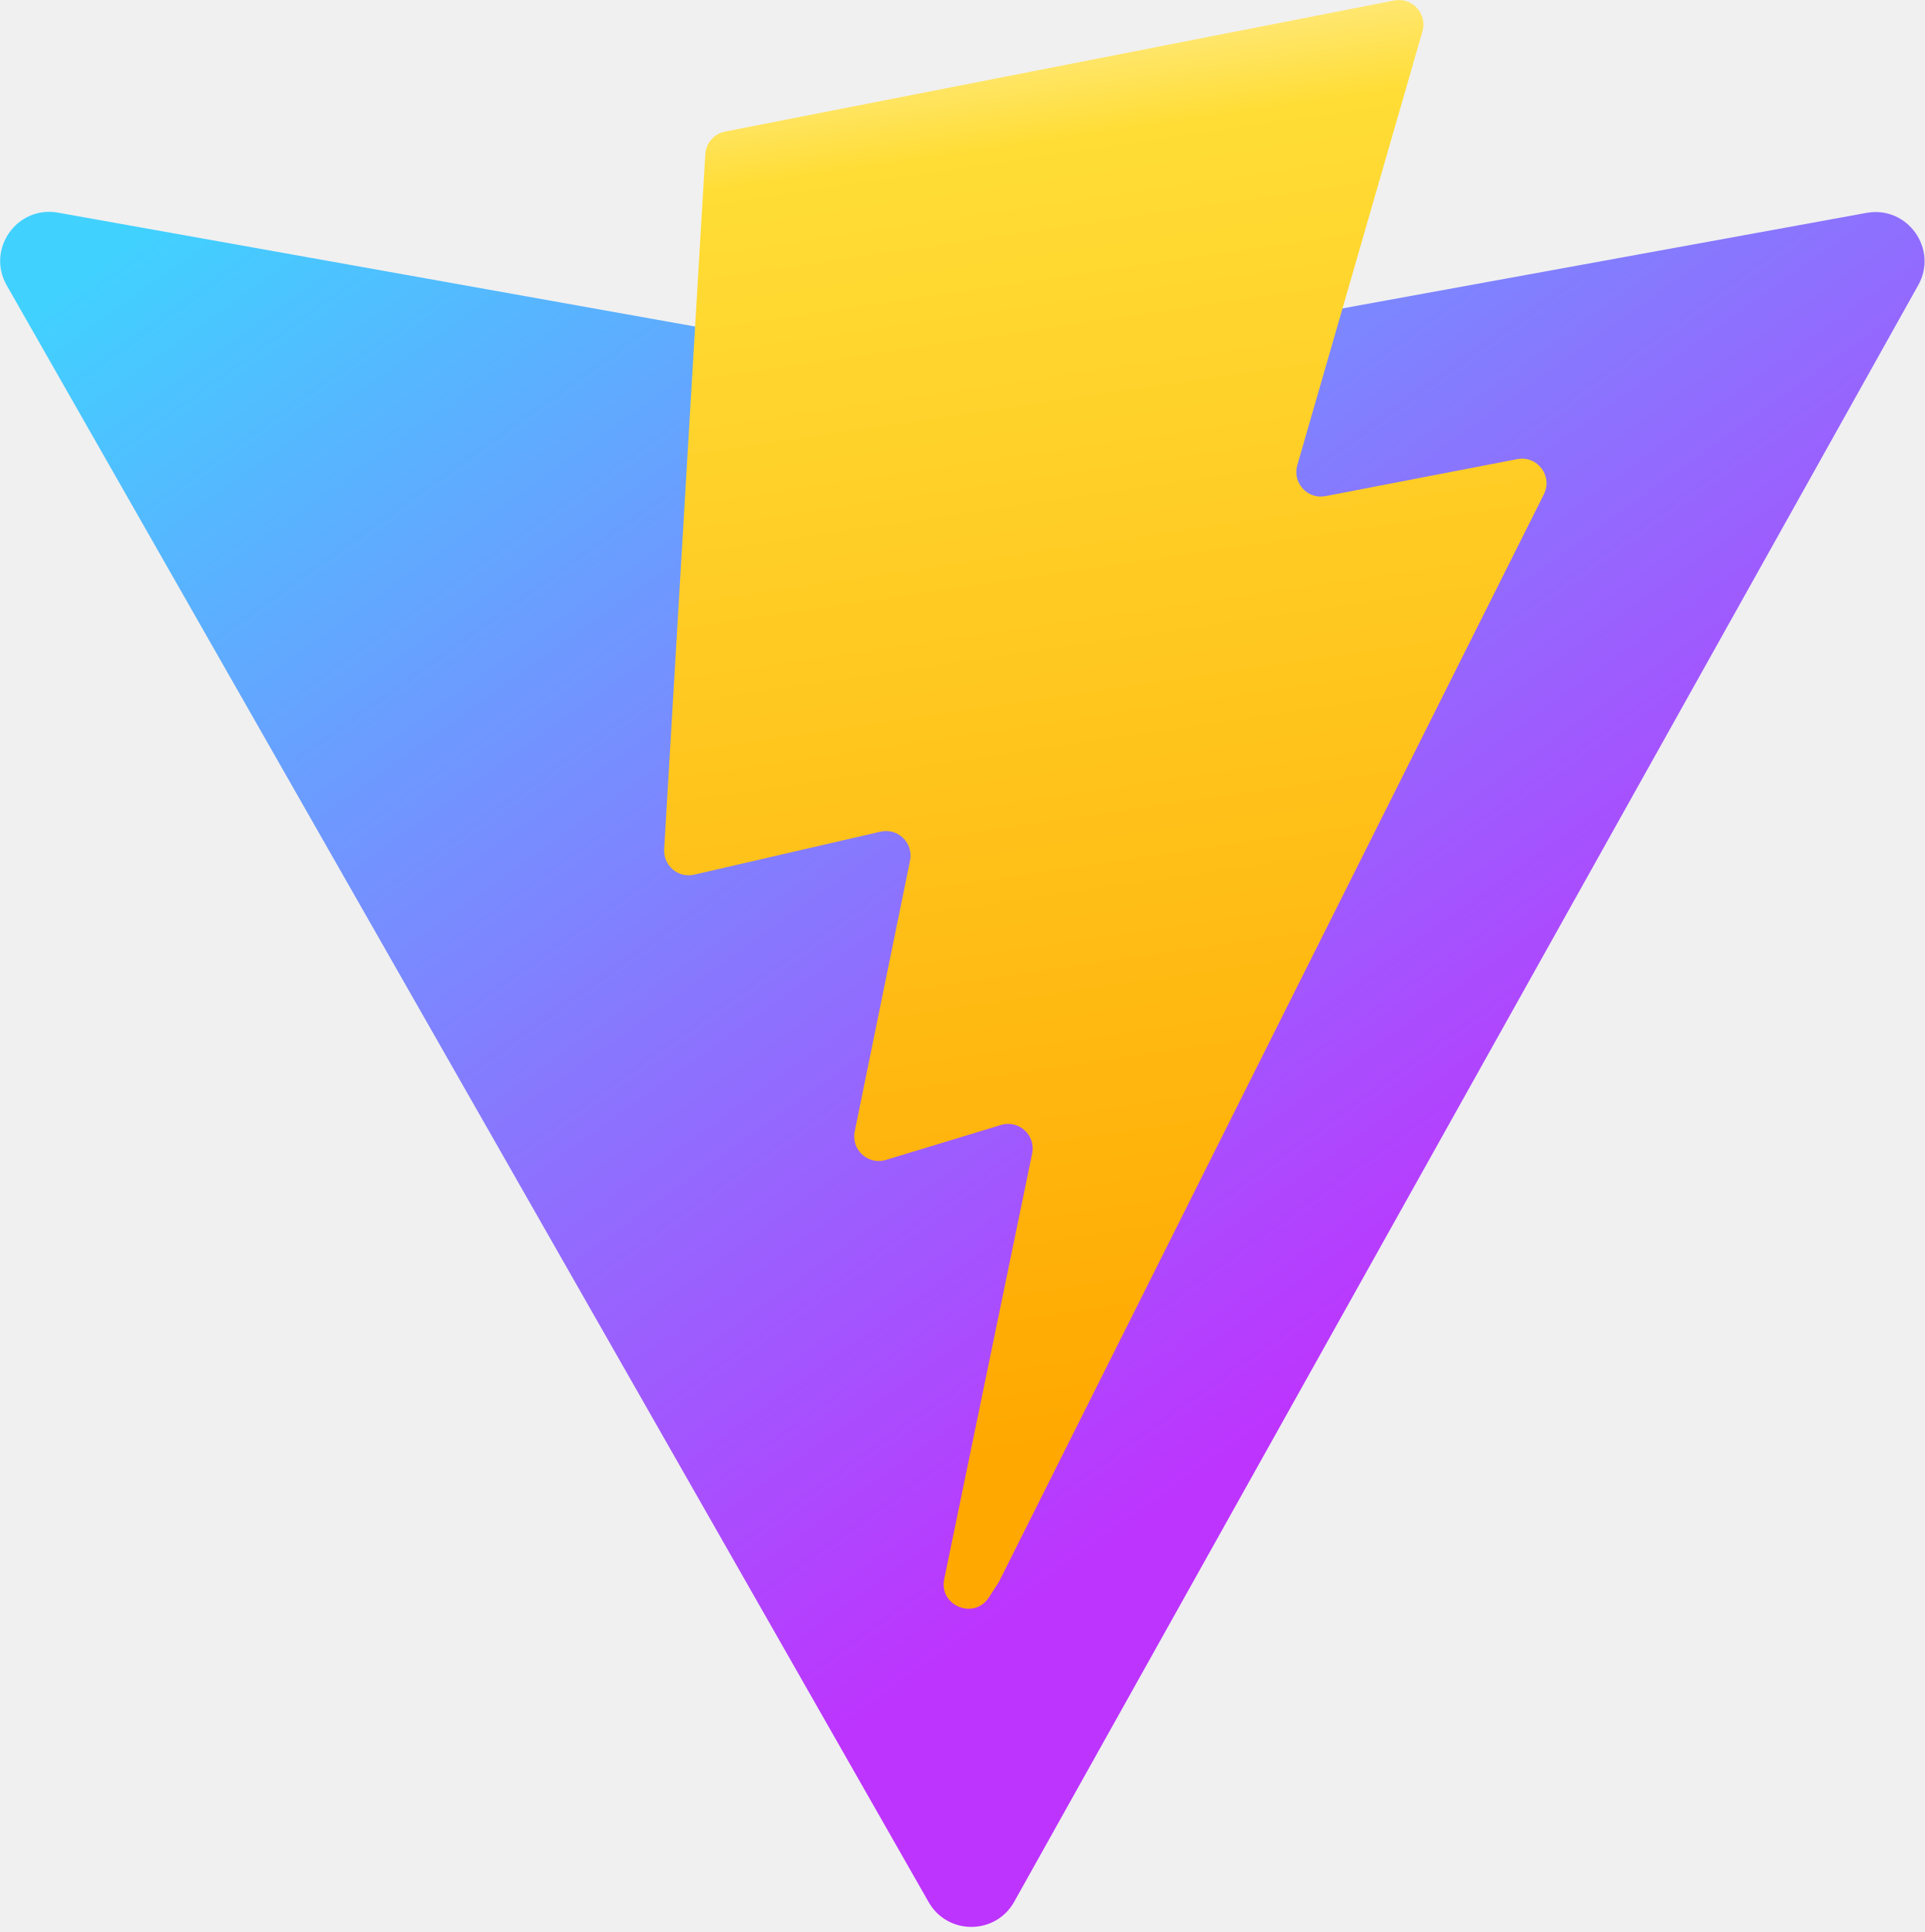
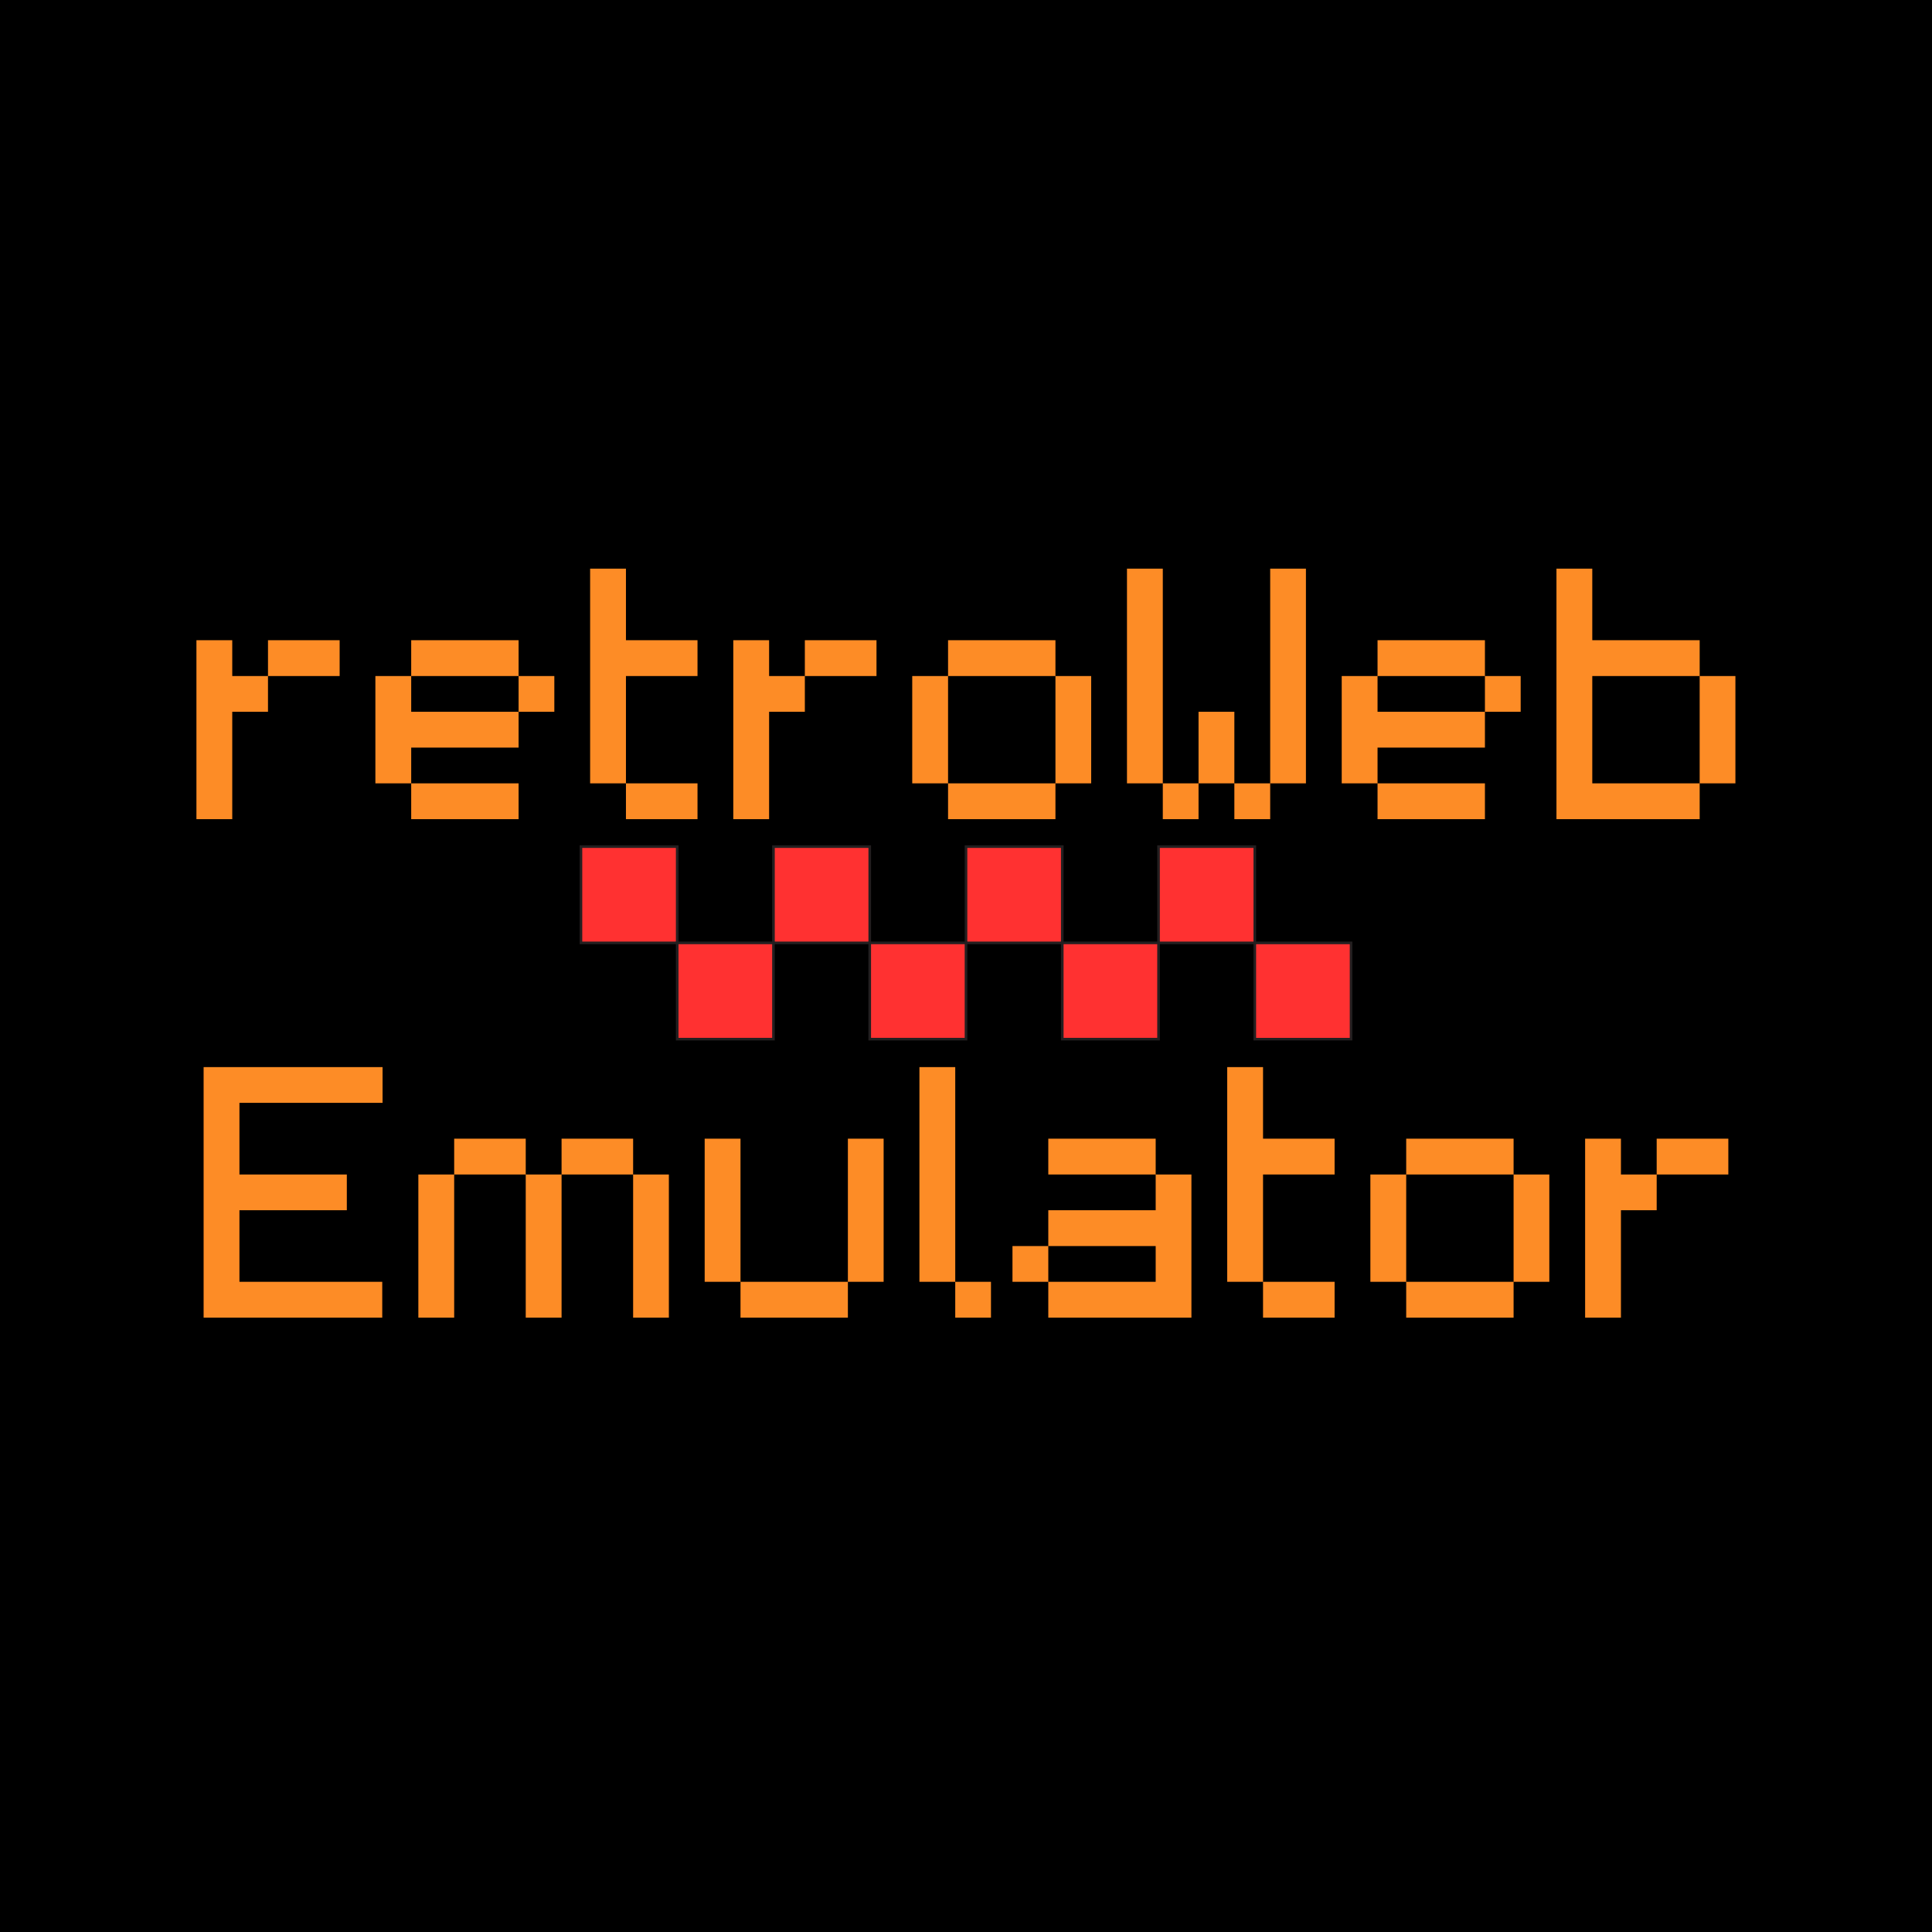
- <svg xmlns="http://www.w3.org/2000/svg" aria-hidden="true" role="img" class="iconify iconify--logos" width="31.88" height="32" preserveAspectRatio="xMidYMid meet" viewBox="0 0 256 257">
+ <svg xmlns="http://www.w3.org/2000/svg" width="500" zoomAndPan="magnify" viewBox="0 0 375 375" height="500" preserveAspectRatio="xMidYMid meet" version="1.2">
  <defs>
-     <linearGradient id="IconifyId1813088fe1fbc01fb466" x1="-.828%" x2="57.636%" y1="7.652%" y2="78.411%">
-       <stop offset="0%" stop-color="#41D1FF" />
-       <stop offset="100%" stop-color="#BD34FE" />
-     </linearGradient>
-     <linearGradient id="IconifyId1813088fe1fbc01fb467" x1="43.376%" x2="50.316%" y1="2.242%" y2="89.03%">
-       <stop offset="0%" stop-color="#FFEA83" />
-       <stop offset="8.333%" stop-color="#FFDD35" />
-       <stop offset="100%" stop-color="#FFA800" />
-     </linearGradient>
+     <clipPath id="9e60fd3406">
+       <path d="M 112.5 164.062 L 132 164.062 L 132 184 L 112.5 184 Z M 112.5 164.062 " />
+     </clipPath>
+     <clipPath id="023d4795f9">
+       <path d="M 150 164.062 L 169 164.062 L 169 184 L 150 184 Z M 150 164.062 " />
+     </clipPath>
+     <clipPath id="a88a9f0c1c">
+       <path d="M 149 164.062 L 170 164.062 L 170 184 L 149 184 Z M 149 164.062 " />
+     </clipPath>
+     <clipPath id="bc29202f61">
+       <path d="M 187 164.062 L 207 164.062 L 207 184 L 187 184 Z M 187 164.062 " />
+     </clipPath>
+     <clipPath id="db9dccd0f3">
+       <path d="M 224 164.062 L 244 164.062 L 244 184 L 224 184 Z M 224 164.062 " />
+     </clipPath>
+     <clipPath id="2cef679385">
+       <path d="M 243 183 L 262.5 183 L 262.5 202 L 243 202 Z M 243 183 " />
+     </clipPath>
+     <clipPath id="3028f2e280">
+       <path d="M 243 182 L 262.5 182 L 262.5 202 L 243 202 Z M 243 182 " />
+     </clipPath>
  </defs>
-   <path fill="url(#IconifyId1813088fe1fbc01fb466)" d="M255.153 37.938L134.897 252.976c-2.483 4.44-8.862 4.466-11.382.048L.875 37.958c-2.746-4.814 1.371-10.646 6.827-9.67l120.385 21.517a6.537 6.537 0 0 0 2.322-.004l117.867-21.483c5.438-.991 9.574 4.796 6.877 9.62Z" />
-   <path fill="url(#IconifyId1813088fe1fbc01fb467)" d="M185.432.063L96.44 17.501a3.268 3.268 0 0 0-2.634 3.014l-5.474 92.456a3.268 3.268 0 0 0 3.997 3.378l24.777-5.718c2.318-.535 4.413 1.507 3.936 3.838l-7.361 36.047c-.495 2.426 1.782 4.5 4.151 3.78l15.304-4.649c2.372-.72 4.652 1.36 4.15 3.788l-11.698 56.621c-.732 3.542 3.979 5.473 5.943 2.437l1.313-2.028l72.516-144.72c1.215-2.423-.88-5.186-3.54-4.672l-25.505 4.922c-2.396.462-4.435-1.77-3.759-4.114l16.646-57.705c.677-2.35-1.37-4.583-3.769-4.113Z" />
+   <g id="54948c1a32">
+     <rect x="0" width="375" y="0" height="375" style="fill:#ffffff;fill-opacity:1;stroke:none;" />
+     <rect x="0" width="375" y="0" height="375" style="fill:#000000;fill-opacity:1;stroke:none;" />
+     <g style="fill:#fd8c26;fill-opacity:1;">
+       <g transform="translate(34.65821, 159)">
+         <path style="stroke:none" d="M 3.469 0 L 3.469 -34.734 L 10.422 -34.734 L 10.422 -27.781 L 17.359 -27.781 L 17.359 -20.844 L 10.422 -20.844 L 10.422 0 Z M 17.359 -27.781 L 17.359 -34.734 L 31.266 -34.734 L 31.266 -27.781 Z M 17.359 -27.781 " />
+       </g>
+     </g>
+     <g style="fill:#fd8c26;fill-opacity:1;">
+       <g transform="translate(69.39254, 159)">
+         <path style="stroke:none" d="M 3.469 -6.953 L 3.469 -27.781 L 10.422 -27.781 L 10.422 -20.844 L 31.266 -20.844 L 31.266 -13.891 L 10.422 -13.891 L 10.422 -6.953 Z M 10.422 0 L 10.422 -6.953 L 31.266 -6.953 L 31.266 0 Z M 10.422 -27.781 L 10.422 -34.734 L 31.266 -34.734 L 31.266 -27.781 Z M 31.266 -20.844 L 31.266 -27.781 L 38.203 -27.781 L 38.203 -20.844 Z M 31.266 -20.844 " />
+       </g>
+     </g>
+     <g style="fill:#fd8c26;fill-opacity:1;">
+       <g transform="translate(111.0737, 159)">
+         <path style="stroke:none" d="M 3.469 -6.953 L 3.469 -48.625 L 10.422 -48.625 L 10.422 -34.734 L 24.312 -34.734 L 24.312 -27.781 L 10.422 -27.781 L 10.422 -6.953 Z M 10.422 0 L 10.422 -6.953 L 24.312 -6.953 L 24.312 0 Z M 10.422 0 " />
+       </g>
+     </g>
+     <g style="fill:#fd8c26;fill-opacity:1;">
+       <g transform="translate(138.8612, 159)">
+         <path style="stroke:none" d="M 3.469 0 L 3.469 -34.734 L 10.422 -34.734 L 10.422 -27.781 L 17.359 -27.781 L 17.359 -20.844 L 10.422 -20.844 L 10.422 0 Z M 17.359 -27.781 L 17.359 -34.734 L 31.266 -34.734 L 31.266 -27.781 Z M 17.359 -27.781 " />
+       </g>
+     </g>
+     <g style="fill:#fd8c26;fill-opacity:1;">
+       <g transform="translate(173.5955, 159)">
+         <path style="stroke:none" d="M 31.266 -6.953 L 31.266 0 L 10.422 0 L 10.422 -6.953 Z M 3.469 -6.953 L 3.469 -27.781 L 10.422 -27.781 L 10.422 -6.953 Z M 10.422 -27.781 L 10.422 -34.734 L 31.266 -34.734 L 31.266 -27.781 Z M 31.266 -6.953 L 31.266 -27.781 L 38.203 -27.781 L 38.203 -6.953 Z M 31.266 -6.953 " />
+       </g>
+     </g>
+     <g style="fill:#fd8c26;fill-opacity:1;">
+       <g transform="translate(215.2767, 159)">
+         <path style="stroke:none" d="M 31.266 -6.953 L 31.266 0 L 24.312 0 L 24.312 -6.953 Z M 3.469 -6.953 L 3.469 -48.625 L 10.422 -48.625 L 10.422 -6.953 Z M 10.422 0 L 10.422 -6.953 L 17.359 -6.953 L 17.359 0 Z M 17.359 -6.953 L 17.359 -20.844 L 24.312 -20.844 L 24.312 -6.953 Z M 31.266 -6.953 L 31.266 -48.625 L 38.203 -48.625 L 38.203 -6.953 Z M 31.266 -6.953 " />
+       </g>
+     </g>
+     <g style="fill:#fd8c26;fill-opacity:1;">
+       <g transform="translate(256.9579, 159)">
+         <path style="stroke:none" d="M 3.469 -6.953 L 3.469 -27.781 L 10.422 -27.781 L 10.422 -20.844 L 31.266 -20.844 L 31.266 -13.891 L 10.422 -13.891 L 10.422 -6.953 Z M 10.422 0 L 10.422 -6.953 L 31.266 -6.953 L 31.266 0 Z M 10.422 -27.781 L 10.422 -34.734 L 31.266 -34.734 L 31.266 -27.781 Z M 31.266 -20.844 L 31.266 -27.781 L 38.203 -27.781 L 38.203 -20.844 Z M 31.266 -20.844 " />
+       </g>
+     </g>
+     <g style="fill:#fd8c26;fill-opacity:1;">
+       <g transform="translate(298.6391, 159)">
+         <path style="stroke:none" d="M 3.469 0 L 3.469 -48.625 L 10.422 -48.625 L 10.422 -34.734 L 31.266 -34.734 L 31.266 -27.781 L 10.422 -27.781 L 10.422 -6.953 L 31.266 -6.953 L 31.266 0 Z M 31.266 -6.953 L 31.266 -27.781 L 38.203 -27.781 L 38.203 -6.953 Z M 31.266 -6.953 " />
+       </g>
+     </g>
+     <g style="fill:#fd8c26;fill-opacity:1;">
+       <g transform="translate(36.05274, 255.75)">
+         <path style="stroke:none" d="M 3.469 0 L 3.469 -48.625 L 38.203 -48.625 L 38.203 -41.688 L 10.422 -41.688 L 10.422 -27.781 L 31.266 -27.781 L 31.266 -20.844 L 10.422 -20.844 L 10.422 -6.953 L 38.141 -6.953 L 38.141 0 Z M 3.469 0 " />
+       </g>
+     </g>
+     <g style="fill:#fd8c26;fill-opacity:1;">
+       <g transform="translate(77.73394, 255.75)">
+         <path style="stroke:none" d="M 45.156 0 L 45.156 -27.781 L 52.094 -27.781 L 52.094 0 Z M 3.469 0 L 3.469 -27.781 L 10.422 -27.781 L 10.422 0 Z M 10.422 -27.781 L 10.422 -34.734 L 24.312 -34.734 L 24.312 -27.781 Z M 24.312 0 L 24.312 -27.781 L 31.266 -27.781 L 31.266 0 Z M 31.266 -27.781 L 31.266 -34.734 L 45.156 -34.734 L 45.156 -27.781 Z M 31.266 -27.781 " />
+       </g>
+     </g>
+     <g style="fill:#fd8c26;fill-opacity:1;">
+       <g transform="translate(133.3089, 255.75)">
+         <path style="stroke:none" d="M 31.266 -6.953 L 31.266 0 L 10.422 0 L 10.422 -6.953 Z M 3.469 -6.953 L 3.469 -34.734 L 10.422 -34.734 L 10.422 -6.953 Z M 31.266 -6.953 L 31.266 -34.734 L 38.203 -34.734 L 38.203 -6.953 Z M 31.266 -6.953 " />
+       </g>
+     </g>
+     <g style="fill:#fd8c26;fill-opacity:1;">
+       <g transform="translate(174.9901, 255.75)">
+         <path style="stroke:none" d="M 3.469 -6.953 L 3.469 -48.625 L 10.422 -48.625 L 10.422 -6.953 Z M 10.422 0 L 10.422 -6.953 L 17.359 -6.953 L 17.359 0 Z M 10.422 0 " />
+       </g>
+     </g>
+     <g style="fill:#fd8c26;fill-opacity:1;">
+       <g transform="translate(193.0519, 255.75)">
+         <path style="stroke:none" d="M 10.422 0 L 10.422 -6.953 L 31.266 -6.953 L 31.266 -13.891 L 10.422 -13.891 L 10.422 -20.844 L 31.266 -20.844 L 31.266 -27.781 L 38.203 -27.781 L 38.203 0 Z M 3.469 -6.953 L 3.469 -13.891 L 10.422 -13.891 L 10.422 -6.953 Z M 10.422 -27.781 L 10.422 -34.734 L 31.266 -34.734 L 31.266 -27.781 Z M 10.422 -27.781 " />
+       </g>
+     </g>
+     <g style="fill:#fd8c26;fill-opacity:1;">
+       <g transform="translate(234.7331, 255.75)">
+         <path style="stroke:none" d="M 3.469 -6.953 L 3.469 -48.625 L 10.422 -48.625 L 10.422 -34.734 L 24.312 -34.734 L 24.312 -27.781 L 10.422 -27.781 L 10.422 -6.953 Z M 10.422 0 L 10.422 -6.953 L 24.312 -6.953 L 24.312 0 Z M 10.422 0 " />
+       </g>
+     </g>
+     <g style="fill:#fd8c26;fill-opacity:1;">
+       <g transform="translate(262.5206, 255.75)">
+         <path style="stroke:none" d="M 31.266 -6.953 L 31.266 0 L 10.422 0 L 10.422 -6.953 Z M 3.469 -6.953 L 3.469 -27.781 L 10.422 -27.781 L 10.422 -6.953 Z M 10.422 -27.781 L 10.422 -34.734 L 31.266 -34.734 L 31.266 -27.781 Z M 31.266 -6.953 L 31.266 -27.781 L 38.203 -27.781 L 38.203 -6.953 Z M 31.266 -6.953 " />
+       </g>
+     </g>
+     <g style="fill:#fd8c26;fill-opacity:1;">
+       <g transform="translate(304.2018, 255.75)">
+         <path style="stroke:none" d="M 3.469 0 L 3.469 -34.734 L 10.422 -34.734 L 10.422 -27.781 L 17.359 -27.781 L 17.359 -20.844 L 10.422 -20.844 L 10.422 0 Z M 17.359 -27.781 L 17.359 -34.734 L 31.266 -34.734 L 31.266 -27.781 Z M 17.359 -27.781 " />
+       </g>
+     </g>
+     <g clip-rule="nonzero" clip-path="url(#9e60fd3406)">
+       <path style="fill-rule:nonzero;fill:#ff3131;fill-opacity:1;stroke-width:2;stroke-linecap:butt;stroke-linejoin:miter;stroke:#231f20;stroke-opacity:1;stroke-miterlimit:10;" d="M 11.585 233.746 L 85.185 233.746 L 85.185 307.346 L 11.585 307.346 Z M 11.585 233.746 " transform="matrix(0.253854,0,0,0.253854,109.8207,104.9907)" />
+     </g>
+     <g clip-rule="nonzero" clip-path="url(#023d4795f9)">
+       <path style=" stroke:none;fill-rule:nonzero;fill:#ff3131;fill-opacity:1;" d="M 150.129 164.328 L 168.816 164.328 L 168.816 183.012 L 150.129 183.012 Z M 150.129 164.328 " />
+     </g>
+     <g clip-rule="nonzero" clip-path="url(#a88a9f0c1c)">
+       <path style="fill:none;stroke-width:2;stroke-linecap:butt;stroke-linejoin:miter;stroke:#231f20;stroke-opacity:1;stroke-miterlimit:10;" d="M 158.785 233.746 L 232.4 233.746 L 232.4 307.346 L 158.785 307.346 Z M 158.785 233.746 " transform="matrix(0.253854,0,0,0.253854,109.8207,104.9907)" />
+     </g>
+     <g clip-rule="nonzero" clip-path="url(#bc29202f61)">
+       <path style="fill-rule:nonzero;fill:#ff3131;fill-opacity:1;stroke-width:2;stroke-linecap:butt;stroke-linejoin:miter;stroke:#231f20;stroke-opacity:1;stroke-miterlimit:10;" d="M 306 233.746 L 379.615 233.746 L 379.615 307.346 L 306 307.346 Z M 306 233.746 " transform="matrix(0.253854,0,0,0.253854,109.8207,104.9907)" />
+     </g>
+     <g clip-rule="nonzero" clip-path="url(#db9dccd0f3)">
+       <path style="fill-rule:nonzero;fill:#ff3131;fill-opacity:1;stroke-width:2;stroke-linecap:butt;stroke-linejoin:miter;stroke:#231f20;stroke-opacity:1;stroke-miterlimit:10;" d="M 453.215 233.746 L 526.815 233.746 L 526.815 307.346 L 453.215 307.346 Z M 453.215 233.746 " transform="matrix(0.253854,0,0,0.253854,109.8207,104.9907)" />
+     </g>
+     <path style="fill-rule:nonzero;fill:#ff3131;fill-opacity:1;stroke-width:2;stroke-linecap:butt;stroke-linejoin:miter;stroke:#231f20;stroke-opacity:1;stroke-miterlimit:10;" d="M 85.185 307.346 L 158.785 307.346 L 158.785 380.961 L 85.185 380.961 Z M 85.185 307.346 " transform="matrix(0.253854,0,0,0.253854,109.8207,104.9907)" />
+     <path style="fill-rule:nonzero;fill:#ff3131;fill-opacity:1;stroke-width:2;stroke-linecap:butt;stroke-linejoin:miter;stroke:#231f20;stroke-opacity:1;stroke-miterlimit:10;" d="M 232.385 307.346 L 306 307.346 L 306 380.961 L 232.385 380.961 Z M 232.385 307.346 " transform="matrix(0.253854,0,0,0.253854,109.8207,104.9907)" />
+     <path style="fill-rule:nonzero;fill:#ff3131;fill-opacity:1;stroke-width:2;stroke-linecap:butt;stroke-linejoin:miter;stroke:#231f20;stroke-opacity:1;stroke-miterlimit:10;" d="M 379.615 307.346 L 453.215 307.346 L 453.215 380.961 L 379.615 380.961 Z M 379.615 307.346 " transform="matrix(0.253854,0,0,0.253854,109.8207,104.9907)" />
+     <g clip-rule="nonzero" clip-path="url(#2cef679385)">
+       <path style=" stroke:none;fill-rule:nonzero;fill:#ff3131;fill-opacity:1;" d="M 243.555 183.012 L 262.242 183.012 L 262.242 201.699 L 243.555 201.699 Z M 243.555 183.012 " />
+     </g>
+     <g clip-rule="nonzero" clip-path="url(#3028f2e280)">
+       <path style="fill:none;stroke-width:2;stroke-linecap:butt;stroke-linejoin:miter;stroke:#231f20;stroke-opacity:1;stroke-miterlimit:10;" d="M 526.815 307.346 L 600.43 307.346 L 600.43 380.961 L 526.815 380.961 Z M 526.815 307.346 " transform="matrix(0.253854,0,0,0.253854,109.8207,104.9907)" />
+     </g>
+   </g>
</svg>
